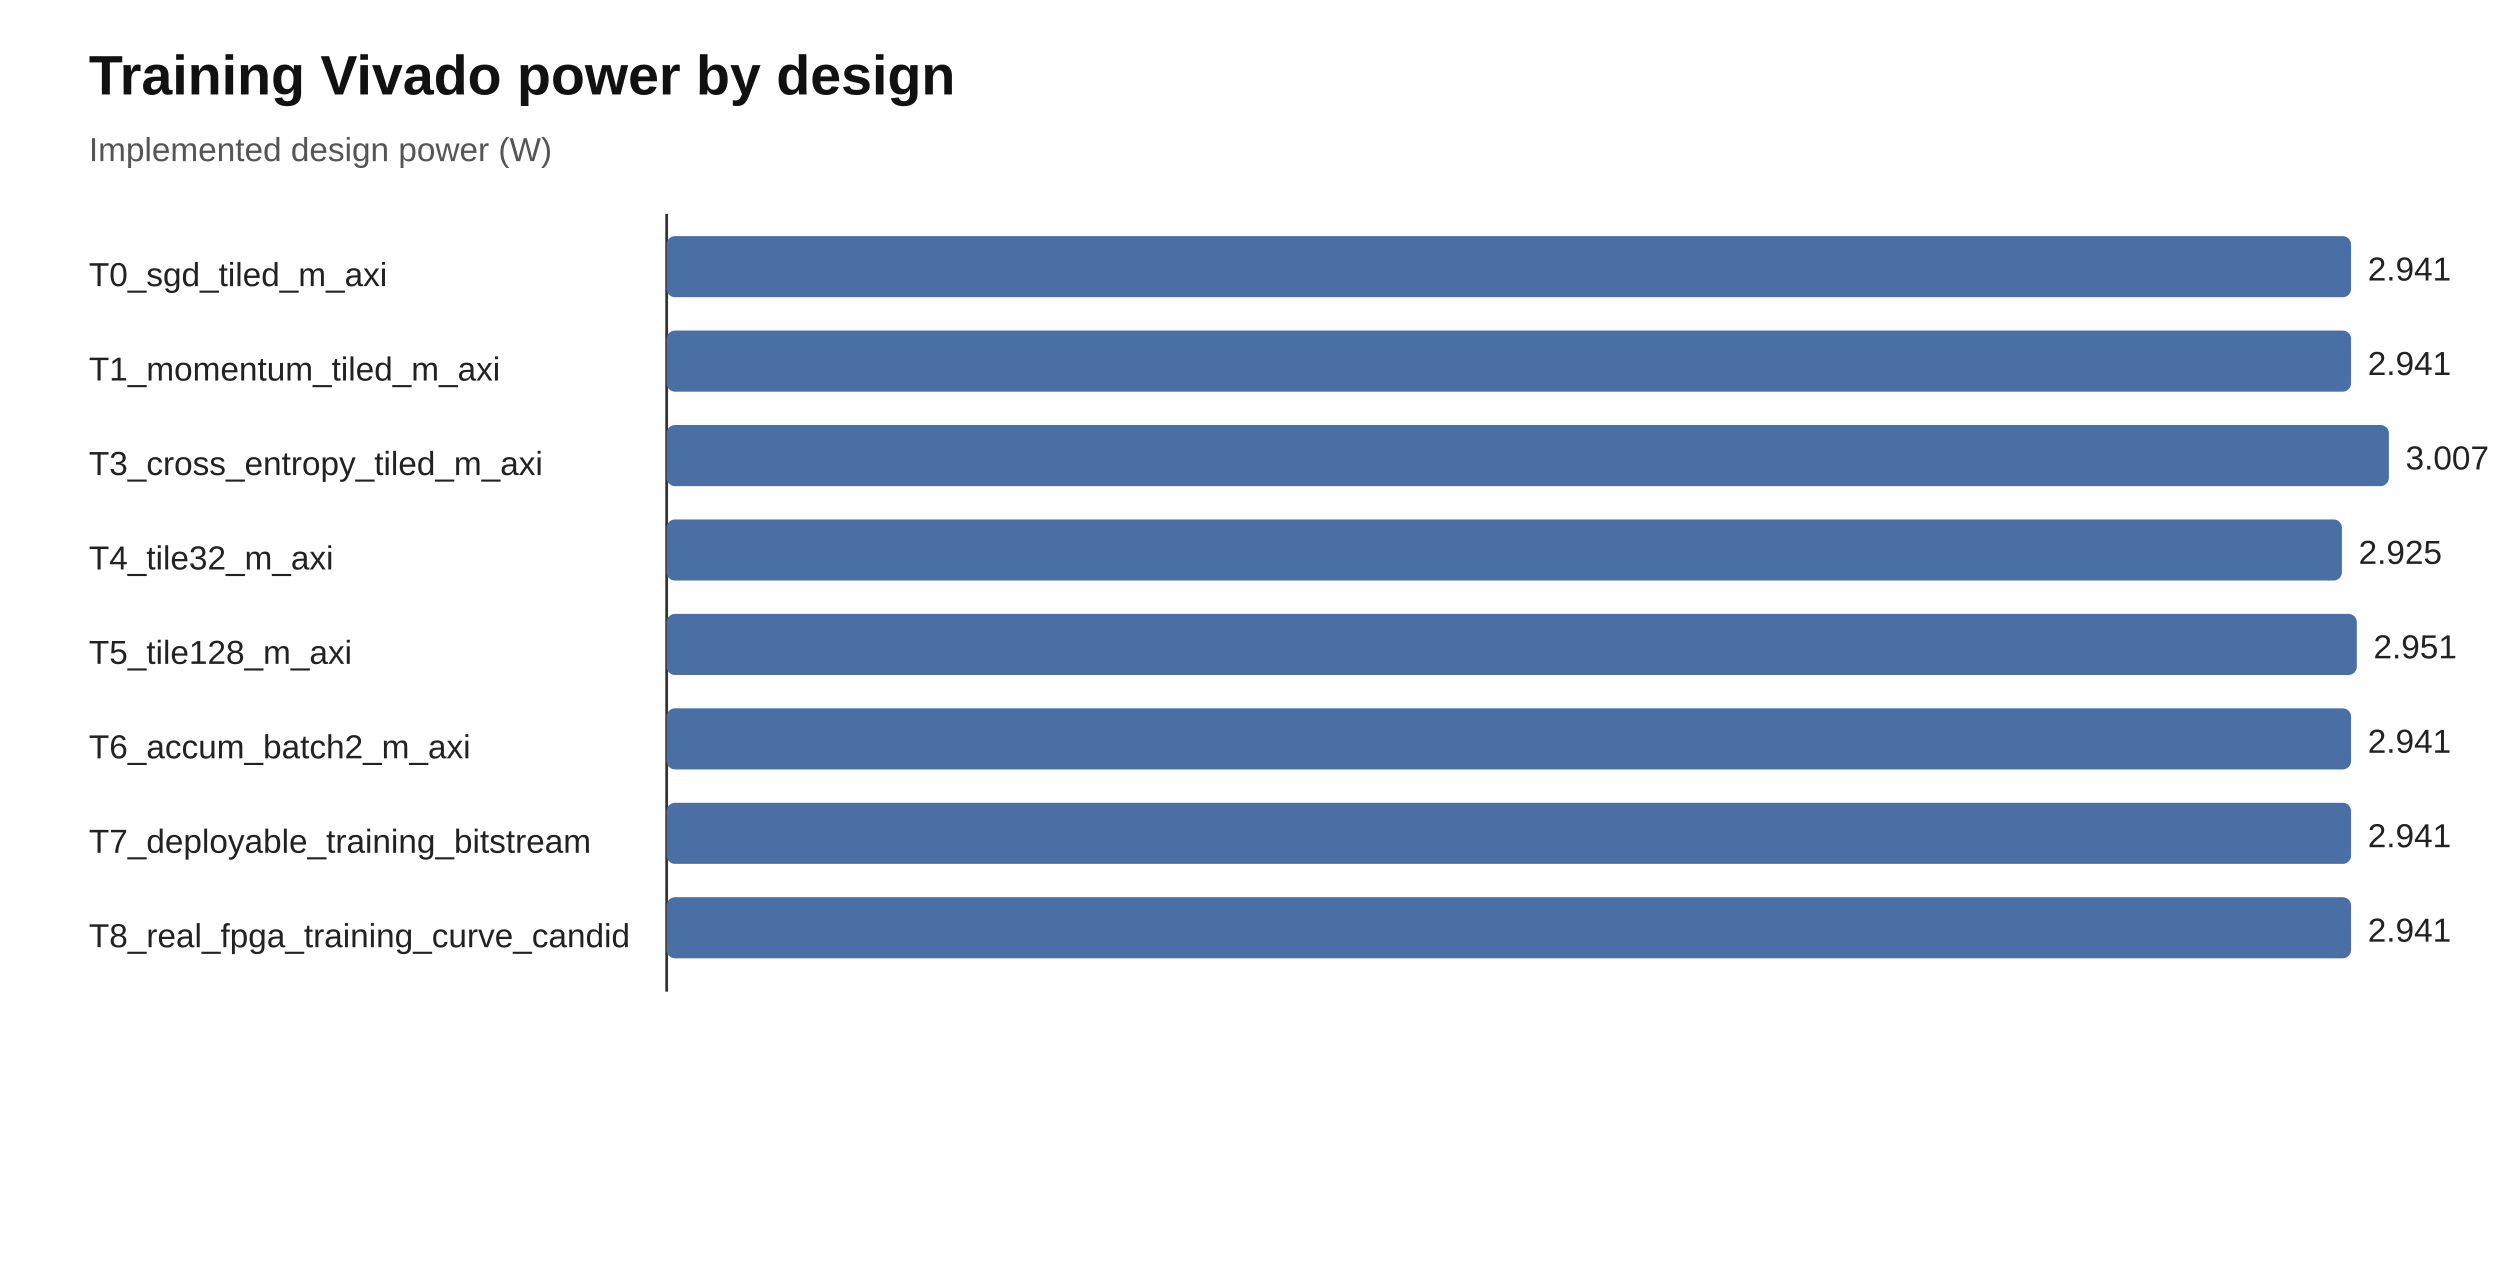
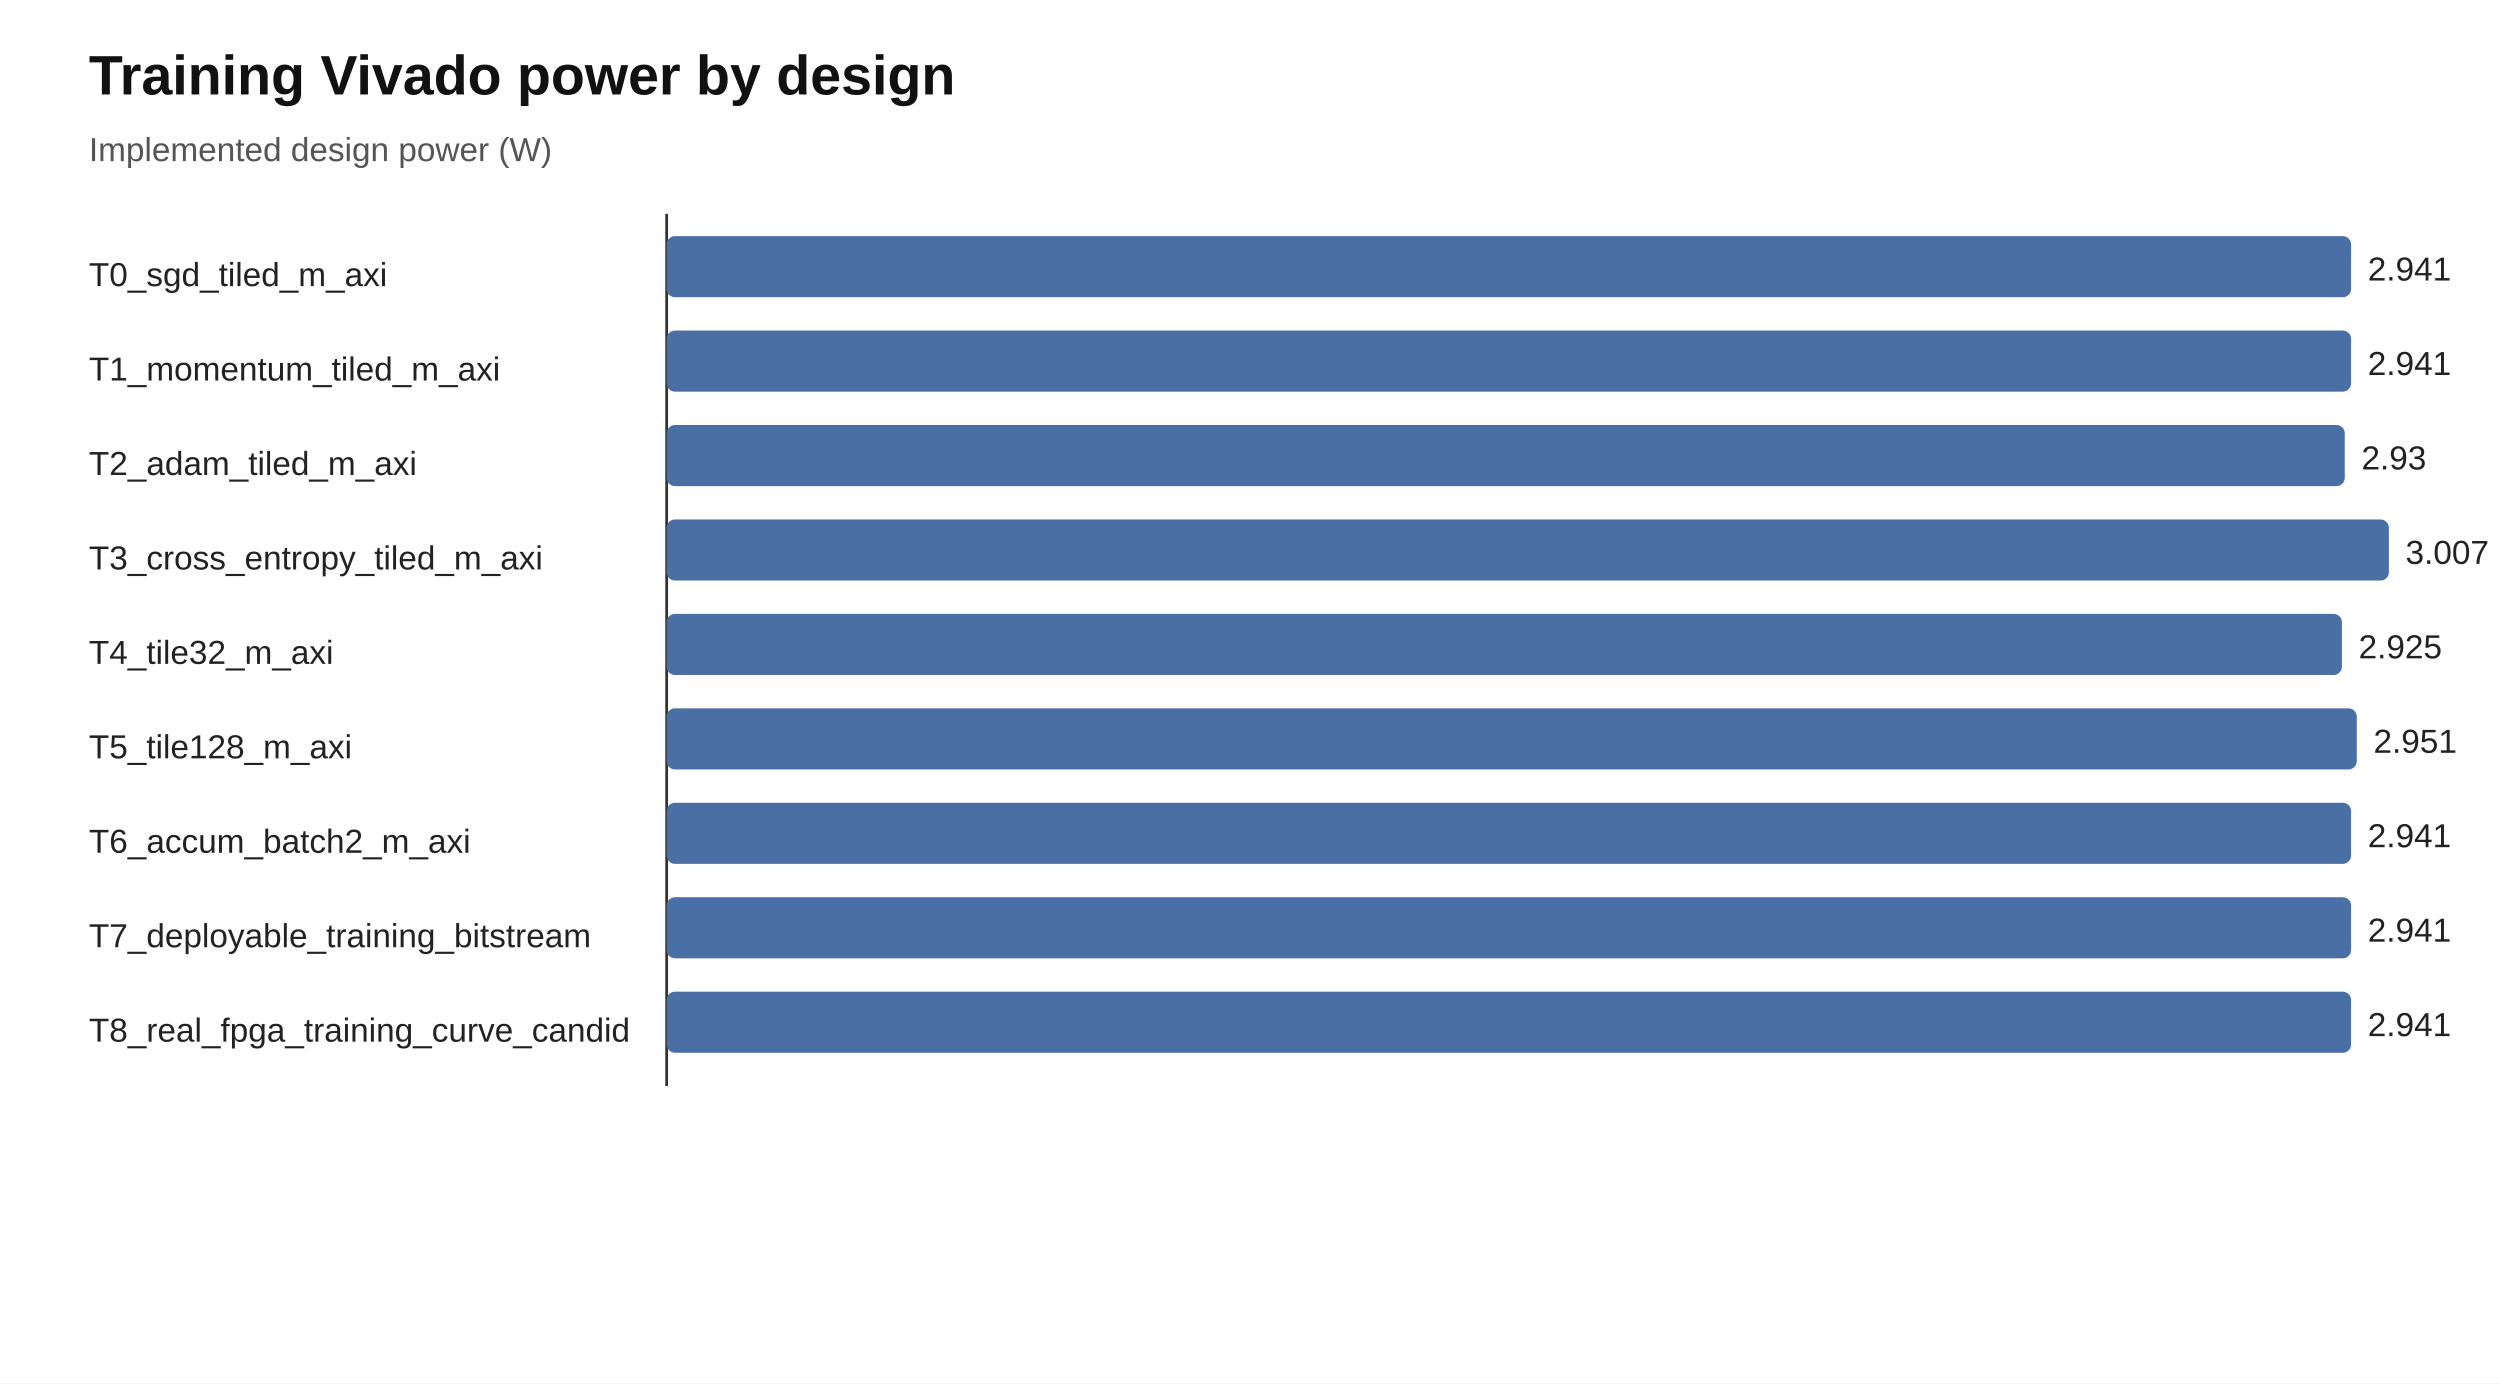
- <svg xmlns="http://www.w3.org/2000/svg" width="900" height="456" viewBox="0 0 900 456">
+ <svg xmlns="http://www.w3.org/2000/svg" width="900" height="498" viewBox="0 0 900 498">
  <rect width="100%" height="100%" fill="white" />
  <text x="32" y="34" font-family="Arial, sans-serif" font-size="20" font-weight="700" fill="#111">Training Vivado power by design</text>
  <text x="32" y="58" font-family="Arial, sans-serif" font-size="12" fill="#555">Implemented design power (W)</text>
-   <line x1="240" y1="77" x2="240" y2="357" stroke="#333" stroke-width="1" />
+   <line x1="240" y1="77" x2="240" y2="391" stroke="#333" stroke-width="1" />
  <text x="32" y="103" font-family="Arial, sans-serif" font-size="12" fill="#222">T0_sgd_tiled_m_axi</text>
  <rect x="240" y="85" width="606.39" height="22" rx="3" fill="#4a6fa5" />
  <text x="852.39" y="101" font-family="Arial, sans-serif" font-size="12" fill="#222">2.941</text>
  <text x="32" y="137" font-family="Arial, sans-serif" font-size="12" fill="#222">T1_momentum_tiled_m_axi</text>
  <rect x="240" y="119" width="606.39" height="22" rx="3" fill="#4a6fa5" />
  <text x="852.39" y="135" font-family="Arial, sans-serif" font-size="12" fill="#222">2.941</text>
-   <text x="32" y="171" font-family="Arial, sans-serif" font-size="12" fill="#222">T3_cross_entropy_tiled_m_axi</text>
-   <rect x="240" y="153" width="620.00" height="22" rx="3" fill="#4a6fa5" />
-   <text x="866.00" y="169" font-family="Arial, sans-serif" font-size="12" fill="#222">3.007</text>
-   <text x="32" y="205" font-family="Arial, sans-serif" font-size="12" fill="#222">T4_tile32_m_axi</text>
-   <rect x="240" y="187" width="603.09" height="22" rx="3" fill="#4a6fa5" />
-   <text x="849.09" y="203" font-family="Arial, sans-serif" font-size="12" fill="#222">2.925</text>
-   <text x="32" y="239" font-family="Arial, sans-serif" font-size="12" fill="#222">T5_tile128_m_axi</text>
-   <rect x="240" y="221" width="608.45" height="22" rx="3" fill="#4a6fa5" />
-   <text x="854.45" y="237" font-family="Arial, sans-serif" font-size="12" fill="#222">2.951</text>
-   <text x="32" y="273" font-family="Arial, sans-serif" font-size="12" fill="#222">T6_accum_batch2_m_axi</text>
-   <rect x="240" y="255" width="606.39" height="22" rx="3" fill="#4a6fa5" />
-   <text x="852.39" y="271" font-family="Arial, sans-serif" font-size="12" fill="#222">2.941</text>
-   <text x="32" y="307" font-family="Arial, sans-serif" font-size="12" fill="#222">T7_deployable_training_bitstream</text>
+   <text x="32" y="171" font-family="Arial, sans-serif" font-size="12" fill="#222">T2_adam_tiled_m_axi</text>
+   <rect x="240" y="153" width="604.12" height="22" rx="3" fill="#4a6fa5" />
+   <text x="850.12" y="169" font-family="Arial, sans-serif" font-size="12" fill="#222">2.93</text>
+   <text x="32" y="205" font-family="Arial, sans-serif" font-size="12" fill="#222">T3_cross_entropy_tiled_m_axi</text>
+   <rect x="240" y="187" width="620.00" height="22" rx="3" fill="#4a6fa5" />
+   <text x="866.00" y="203" font-family="Arial, sans-serif" font-size="12" fill="#222">3.007</text>
+   <text x="32" y="239" font-family="Arial, sans-serif" font-size="12" fill="#222">T4_tile32_m_axi</text>
+   <rect x="240" y="221" width="603.09" height="22" rx="3" fill="#4a6fa5" />
+   <text x="849.09" y="237" font-family="Arial, sans-serif" font-size="12" fill="#222">2.925</text>
+   <text x="32" y="273" font-family="Arial, sans-serif" font-size="12" fill="#222">T5_tile128_m_axi</text>
+   <rect x="240" y="255" width="608.45" height="22" rx="3" fill="#4a6fa5" />
+   <text x="854.45" y="271" font-family="Arial, sans-serif" font-size="12" fill="#222">2.951</text>
+   <text x="32" y="307" font-family="Arial, sans-serif" font-size="12" fill="#222">T6_accum_batch2_m_axi</text>
  <rect x="240" y="289" width="606.39" height="22" rx="3" fill="#4a6fa5" />
  <text x="852.39" y="305" font-family="Arial, sans-serif" font-size="12" fill="#222">2.941</text>
-   <text x="32" y="341" font-family="Arial, sans-serif" font-size="12" fill="#222">T8_real_fpga_training_curve_candid</text>
+   <text x="32" y="341" font-family="Arial, sans-serif" font-size="12" fill="#222">T7_deployable_training_bitstream</text>
  <rect x="240" y="323" width="606.39" height="22" rx="3" fill="#4a6fa5" />
  <text x="852.39" y="339" font-family="Arial, sans-serif" font-size="12" fill="#222">2.941</text>
+   <text x="32" y="375" font-family="Arial, sans-serif" font-size="12" fill="#222">T8_real_fpga_training_curve_candid</text>
+   <rect x="240" y="357" width="606.39" height="22" rx="3" fill="#4a6fa5" />
+   <text x="852.39" y="373" font-family="Arial, sans-serif" font-size="12" fill="#222">2.941</text>
</svg>
